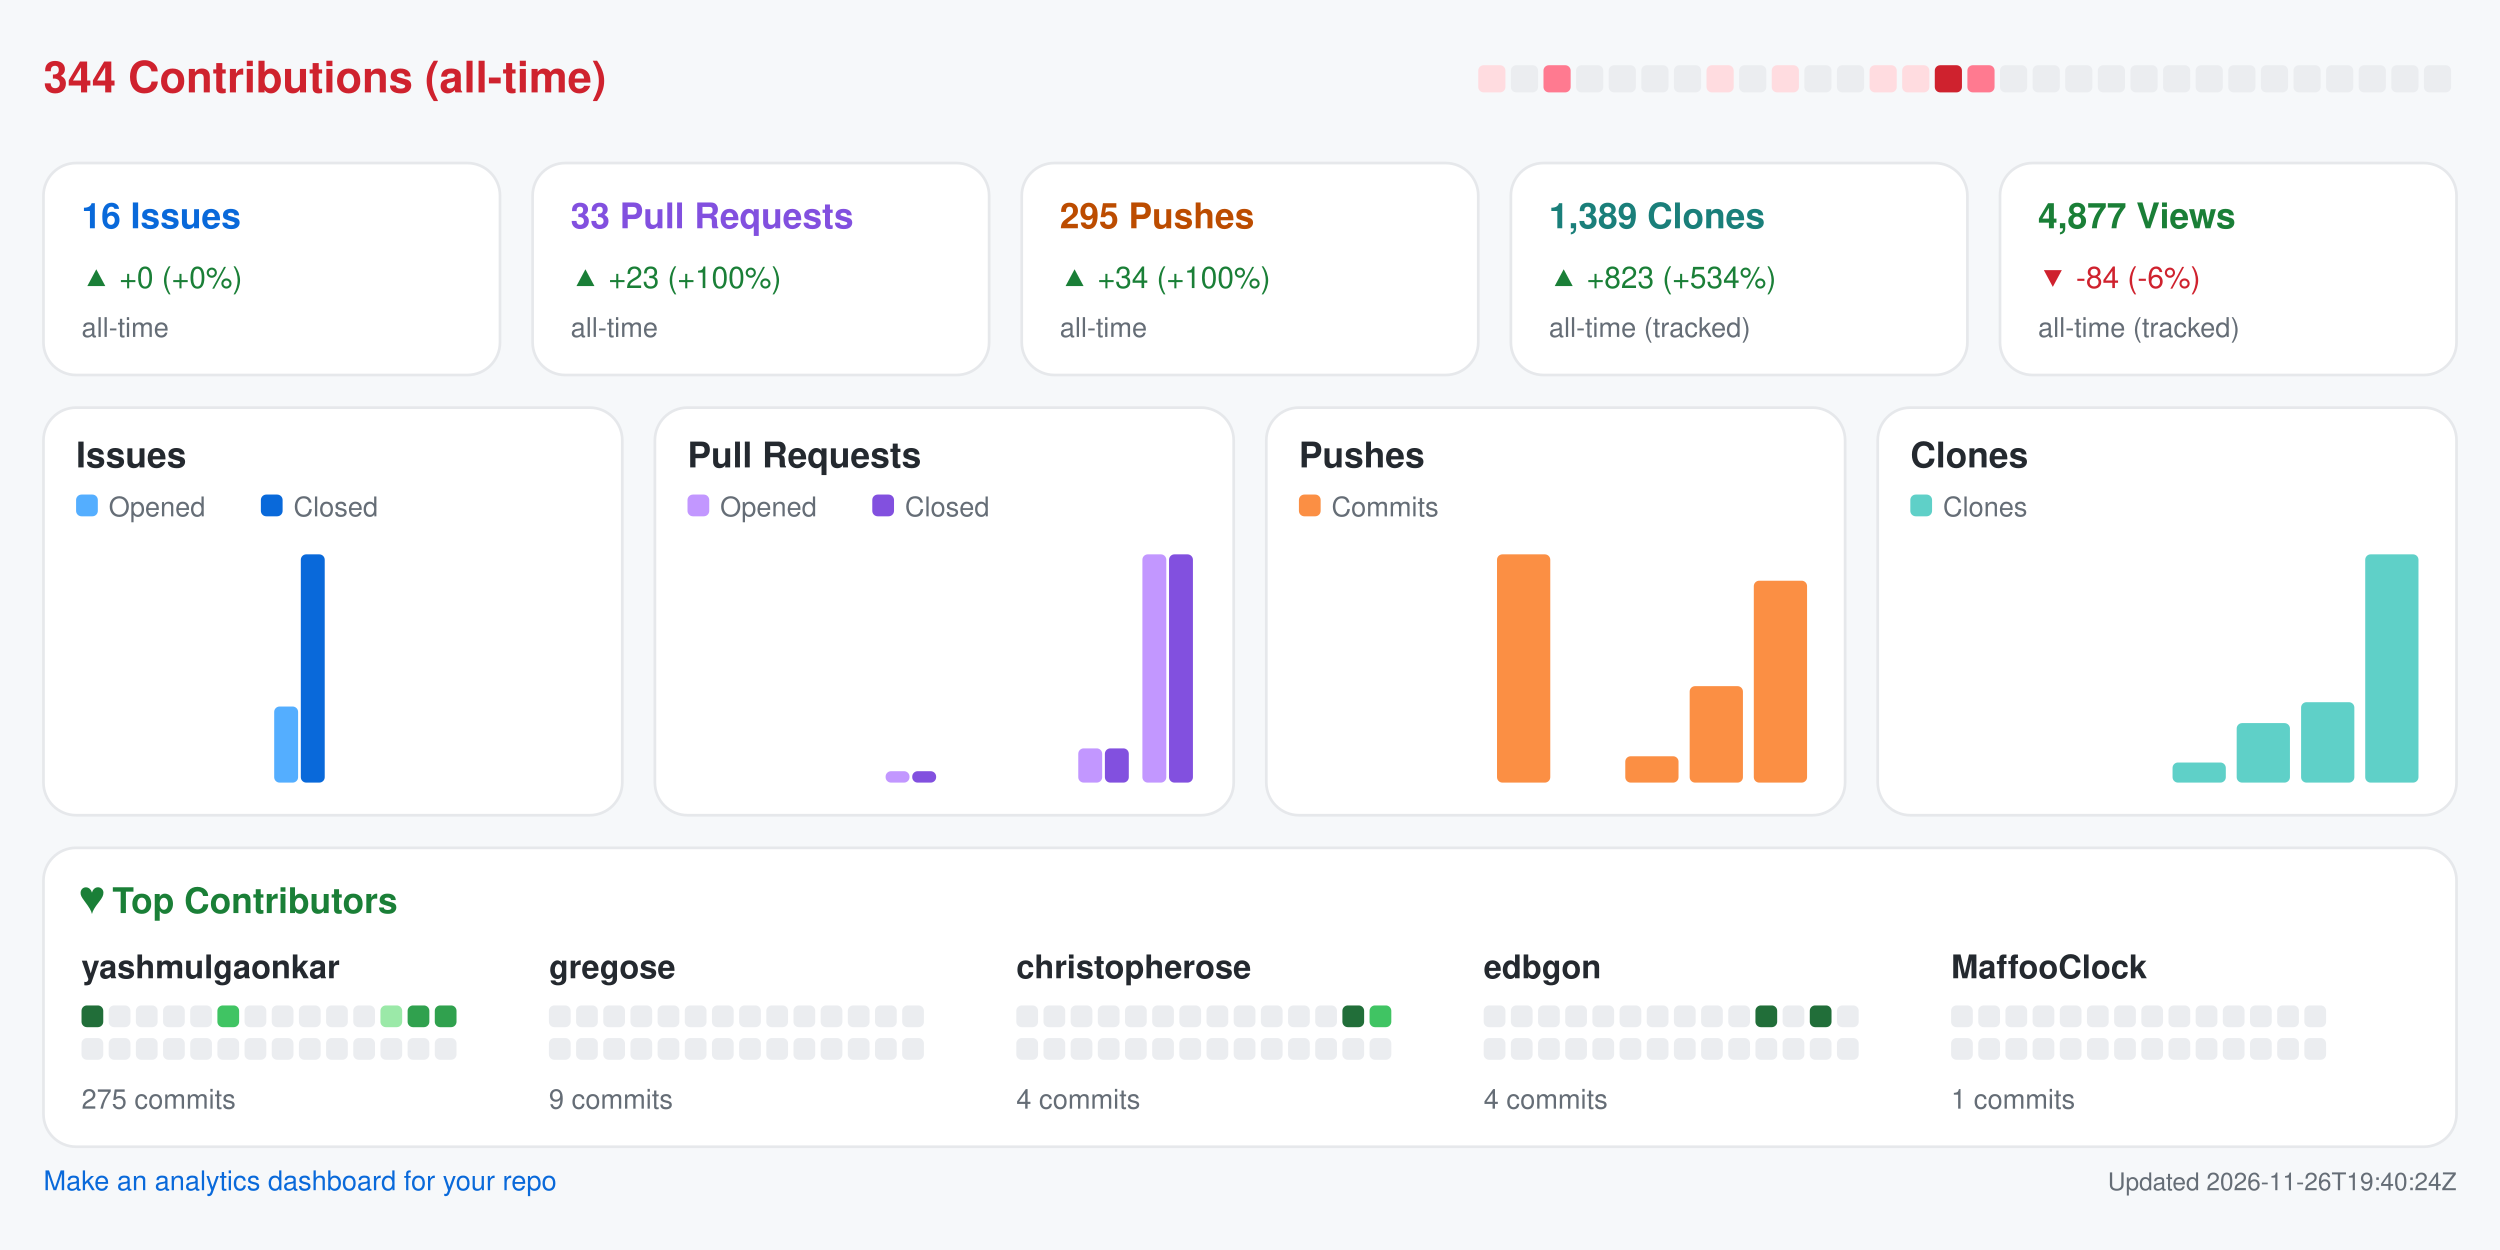
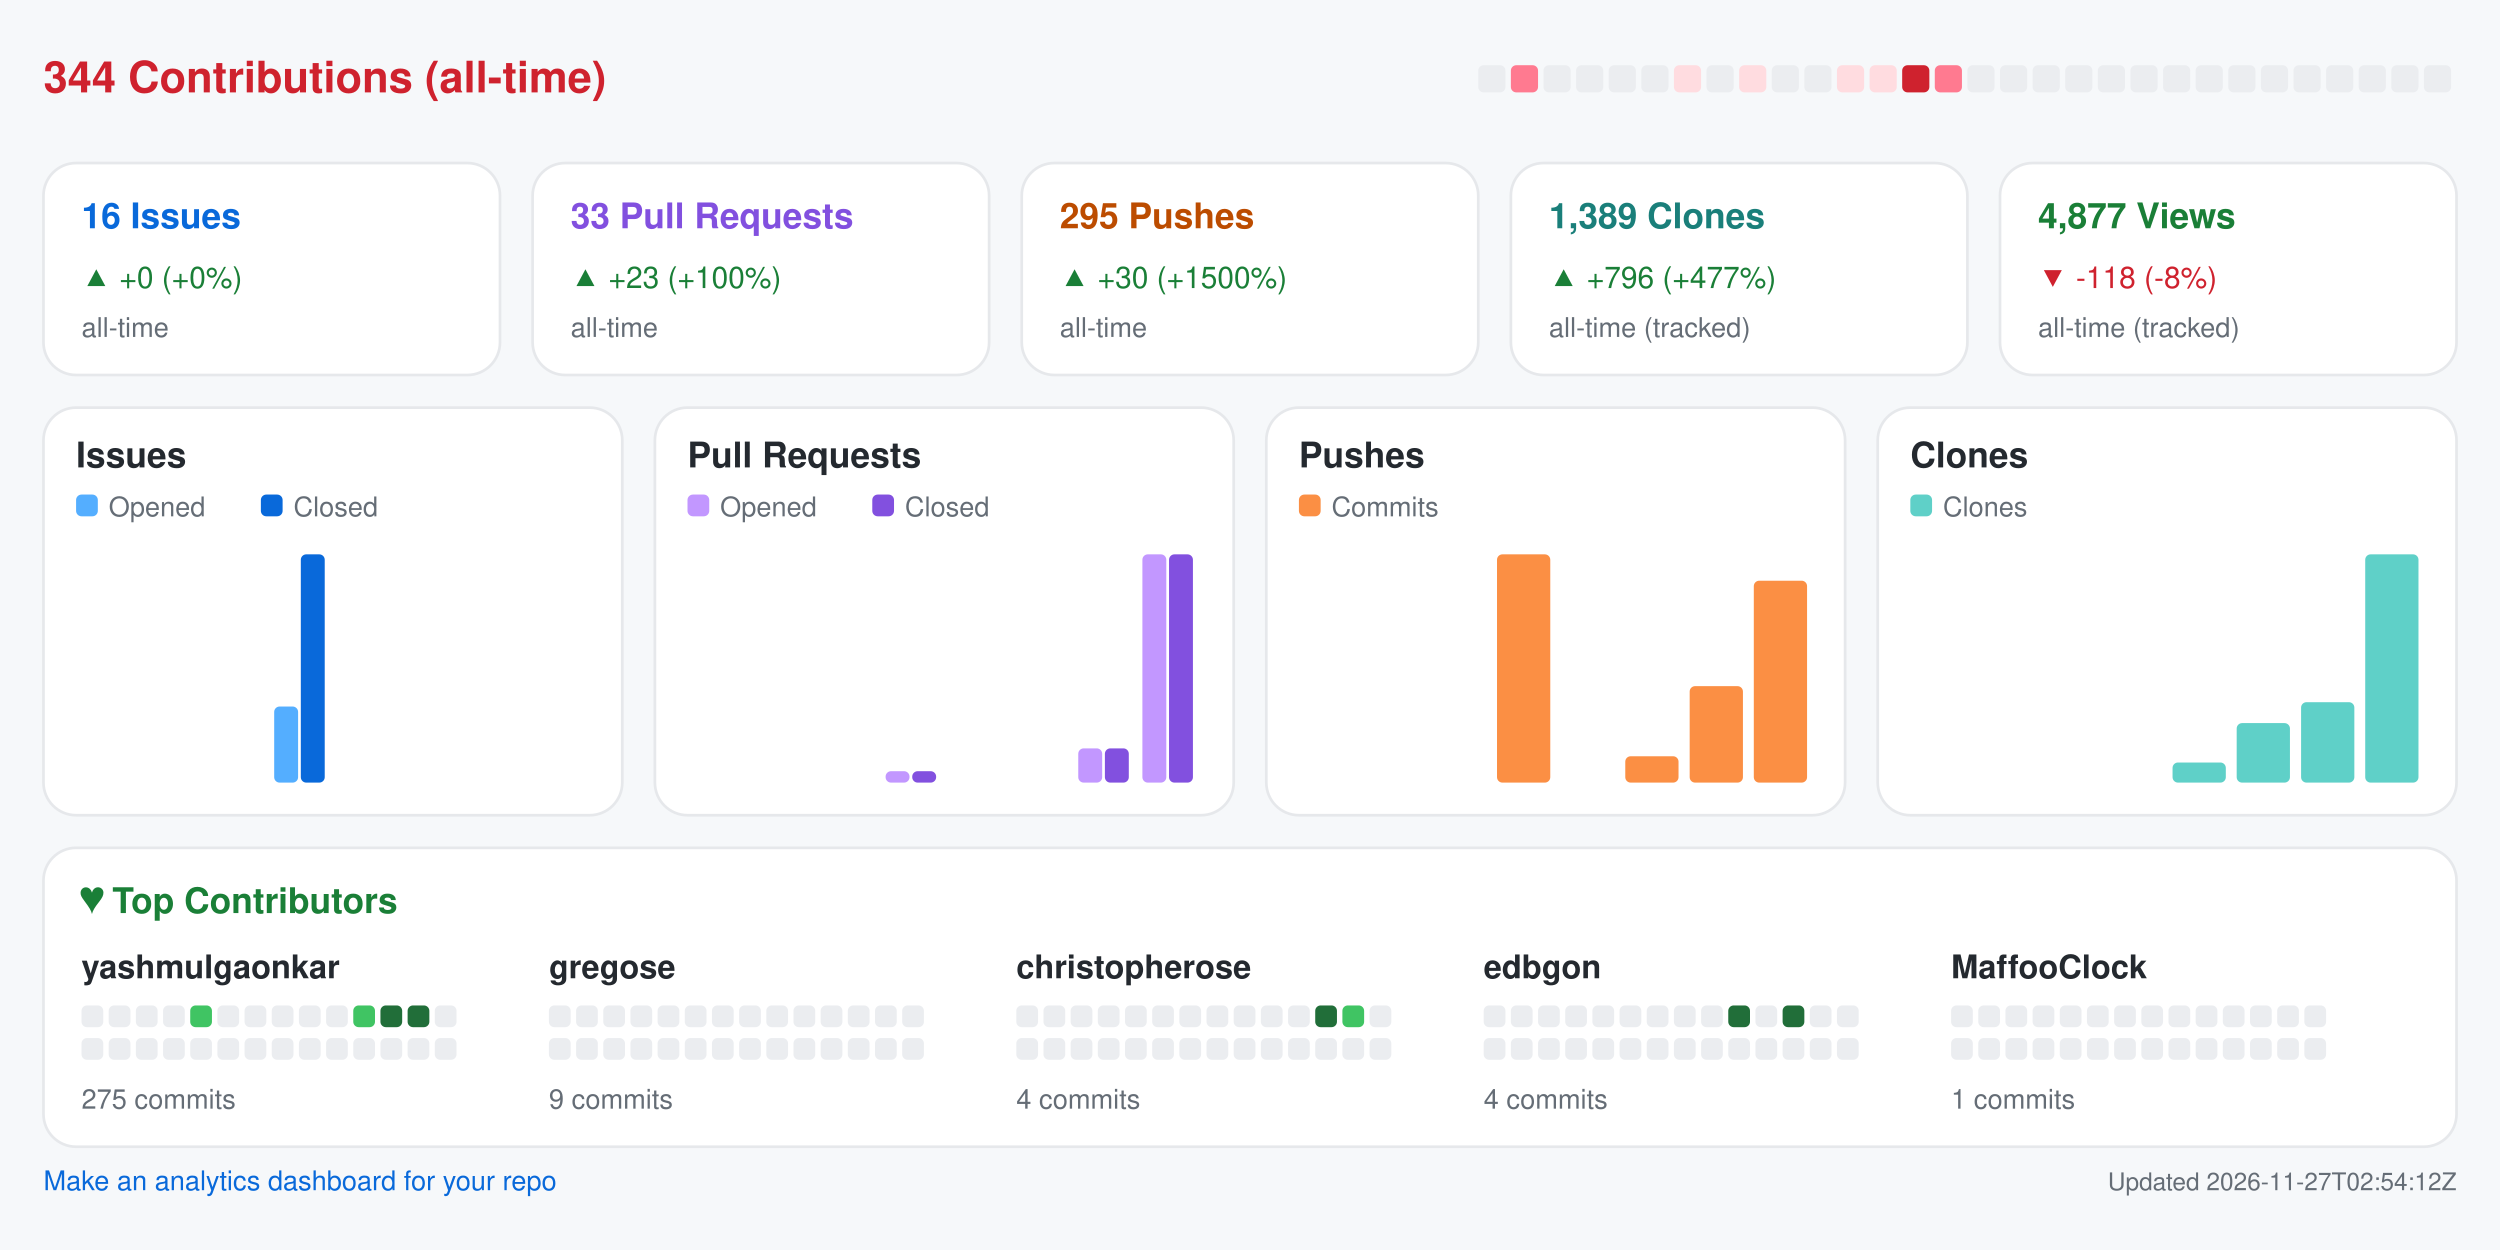
<svg xmlns="http://www.w3.org/2000/svg" width="920" height="460" viewBox="0 0 920 460" role="img" aria-label="Repository analytics for yashmulgaonkar/halo">
  <rect x="0.0" y="0.0" width="920.0" height="460.0" rx="0" fill="#f6f8fa" />
  <text x="16.0" y="34.0" fill="#cf222e" font-size="16" font-family="-apple-system,BlinkMacSystemFont,Segoe UI,Helvetica,Arial,sans-serif" font-weight="600" text-anchor="start">344 Contributions (all-time)</text>
-   <rect x="544.0" y="24.0" width="10.0" height="10.0" rx="2" fill="#ffdce0" />
-   <rect x="556.0" y="24.0" width="10.0" height="10.0" rx="2" fill="#ebedf0" />
-   <rect x="568.0" y="24.0" width="10.0" height="10.0" rx="2" fill="#ff7a90" />
+   <rect x="544.0" y="24.0" width="10.0" height="10.0" rx="2" fill="#ebedf0" />
+   <rect x="556.0" y="24.0" width="10.0" height="10.0" rx="2" fill="#ff7a90" />
+   <rect x="568.0" y="24.0" width="10.0" height="10.0" rx="2" fill="#ebedf0" />
  <rect x="580.0" y="24.0" width="10.0" height="10.0" rx="2" fill="#ebedf0" />
  <rect x="592.0" y="24.0" width="10.0" height="10.0" rx="2" fill="#ebedf0" />
  <rect x="604.0" y="24.0" width="10.0" height="10.0" rx="2" fill="#ebedf0" />
-   <rect x="616.0" y="24.0" width="10.0" height="10.0" rx="2" fill="#ebedf0" />
-   <rect x="628.0" y="24.0" width="10.0" height="10.0" rx="2" fill="#ffdce0" />
-   <rect x="640.0" y="24.0" width="10.0" height="10.0" rx="2" fill="#ebedf0" />
-   <rect x="652.0" y="24.0" width="10.0" height="10.0" rx="2" fill="#ffdce0" />
+   <rect x="616.0" y="24.0" width="10.0" height="10.0" rx="2" fill="#ffdce0" />
+   <rect x="628.0" y="24.0" width="10.0" height="10.0" rx="2" fill="#ebedf0" />
+   <rect x="640.0" y="24.0" width="10.0" height="10.0" rx="2" fill="#ffdce0" />
+   <rect x="652.0" y="24.0" width="10.0" height="10.0" rx="2" fill="#ebedf0" />
  <rect x="664.0" y="24.0" width="10.0" height="10.0" rx="2" fill="#ebedf0" />
-   <rect x="676.0" y="24.0" width="10.0" height="10.0" rx="2" fill="#ebedf0" />
+   <rect x="676.0" y="24.0" width="10.0" height="10.0" rx="2" fill="#ffdce0" />
  <rect x="688.0" y="24.0" width="10.0" height="10.0" rx="2" fill="#ffdce0" />
-   <rect x="700.0" y="24.0" width="10.0" height="10.0" rx="2" fill="#ffdce0" />
-   <rect x="712.0" y="24.0" width="10.0" height="10.0" rx="2" fill="#cf222e" />
-   <rect x="724.0" y="24.0" width="10.0" height="10.0" rx="2" fill="#ff7a90" />
+   <rect x="700.0" y="24.0" width="10.0" height="10.0" rx="2" fill="#cf222e" />
+   <rect x="712.0" y="24.0" width="10.0" height="10.0" rx="2" fill="#ff7a90" />
+   <rect x="724.0" y="24.0" width="10.0" height="10.0" rx="2" fill="#ebedf0" />
  <rect x="736.0" y="24.0" width="10.0" height="10.0" rx="2" fill="#ebedf0" />
  <rect x="748.0" y="24.0" width="10.0" height="10.0" rx="2" fill="#ebedf0" />
  <rect x="760.0" y="24.0" width="10.0" height="10.0" rx="2" fill="#ebedf0" />
  <rect x="772.0" y="24.0" width="10.0" height="10.0" rx="2" fill="#ebedf0" />
  <rect x="784.0" y="24.0" width="10.0" height="10.0" rx="2" fill="#ebedf0" />
  <rect x="796.0" y="24.0" width="10.0" height="10.0" rx="2" fill="#ebedf0" />
  <rect x="808.0" y="24.0" width="10.0" height="10.0" rx="2" fill="#ebedf0" />
  <rect x="820.0" y="24.0" width="10.0" height="10.0" rx="2" fill="#ebedf0" />
  <rect x="832.0" y="24.0" width="10.0" height="10.0" rx="2" fill="#ebedf0" />
  <rect x="844.0" y="24.0" width="10.0" height="10.0" rx="2" fill="#ebedf0" />
  <rect x="856.0" y="24.0" width="10.0" height="10.0" rx="2" fill="#ebedf0" />
  <rect x="868.0" y="24.0" width="10.0" height="10.0" rx="2" fill="#ebedf0" />
  <rect x="880.0" y="24.0" width="10.0" height="10.0" rx="2" fill="#ebedf0" />
  <rect x="892.0" y="24.0" width="10.0" height="10.0" rx="2" fill="#ebedf0" />
  <rect x="16.0" y="60.0" width="168.0" height="78.0" rx="12" fill="#ffffff" stroke="#e6e8eb" />
  <text x="30.0" y="84.0" fill="#0969da" font-size="13" font-family="-apple-system,BlinkMacSystemFont,Segoe UI,Helvetica,Arial,sans-serif" font-weight="600" text-anchor="start">16 Issues</text>
  <text x="30.0" y="106.0" fill="#1a7f37" font-size="11" font-family="-apple-system,BlinkMacSystemFont,Segoe UI,Helvetica,Arial,sans-serif" font-weight="400" text-anchor="start">▲ +0 (+0%)</text>
  <text x="30.0" y="124.0" fill="#656d76" font-size="10" font-family="-apple-system,BlinkMacSystemFont,Segoe UI,Helvetica,Arial,sans-serif" font-weight="400" text-anchor="start">all-time</text>
  <rect x="196.0" y="60.0" width="168.0" height="78.0" rx="12" fill="#ffffff" stroke="#e6e8eb" />
  <text x="210.0" y="84.0" fill="#8250df" font-size="13" font-family="-apple-system,BlinkMacSystemFont,Segoe UI,Helvetica,Arial,sans-serif" font-weight="600" text-anchor="start">33 Pull Requests</text>
  <text x="210.0" y="106.0" fill="#1a7f37" font-size="11" font-family="-apple-system,BlinkMacSystemFont,Segoe UI,Helvetica,Arial,sans-serif" font-weight="400" text-anchor="start">▲ +23 (+100%)</text>
  <text x="210.0" y="124.0" fill="#656d76" font-size="10" font-family="-apple-system,BlinkMacSystemFont,Segoe UI,Helvetica,Arial,sans-serif" font-weight="400" text-anchor="start">all-time</text>
  <rect x="376.0" y="60.0" width="168.0" height="78.0" rx="12" fill="#ffffff" stroke="#e6e8eb" />
  <text x="390.0" y="84.0" fill="#bc4c00" font-size="13" font-family="-apple-system,BlinkMacSystemFont,Segoe UI,Helvetica,Arial,sans-serif" font-weight="600" text-anchor="start">295 Pushes</text>
-   <text x="390.0" y="106.0" fill="#1a7f37" font-size="11" font-family="-apple-system,BlinkMacSystemFont,Segoe UI,Helvetica,Arial,sans-serif" font-weight="400" text-anchor="start">▲ +34 (+100%)</text>
+   <text x="390.0" y="106.0" fill="#1a7f37" font-size="11" font-family="-apple-system,BlinkMacSystemFont,Segoe UI,Helvetica,Arial,sans-serif" font-weight="400" text-anchor="start">▲ +30 (+1500%)</text>
  <text x="390.0" y="124.0" fill="#656d76" font-size="10" font-family="-apple-system,BlinkMacSystemFont,Segoe UI,Helvetica,Arial,sans-serif" font-weight="400" text-anchor="start">all-time</text>
  <rect x="556.0" y="60.0" width="168.0" height="78.0" rx="12" fill="#ffffff" stroke="#e6e8eb" />
  <text x="570.0" y="84.0" fill="#1a7f7a" font-size="13" font-family="-apple-system,BlinkMacSystemFont,Segoe UI,Helvetica,Arial,sans-serif" font-weight="600" text-anchor="start">1,389 Clones</text>
-   <text x="570.0" y="106.0" fill="#1a7f37" font-size="11" font-family="-apple-system,BlinkMacSystemFont,Segoe UI,Helvetica,Arial,sans-serif" font-weight="400" text-anchor="start">▲ +823 (+534%)</text>
+   <text x="570.0" y="106.0" fill="#1a7f37" font-size="11" font-family="-apple-system,BlinkMacSystemFont,Segoe UI,Helvetica,Arial,sans-serif" font-weight="400" text-anchor="start">▲ +796 (+477%)</text>
  <text x="570.0" y="124.0" fill="#656d76" font-size="10" font-family="-apple-system,BlinkMacSystemFont,Segoe UI,Helvetica,Arial,sans-serif" font-weight="400" text-anchor="start">all-time (tracked)</text>
  <rect x="736.0" y="60.0" width="168.0" height="78.0" rx="12" fill="#ffffff" stroke="#e6e8eb" />
  <text x="750.0" y="84.0" fill="#1a7f37" font-size="13" font-family="-apple-system,BlinkMacSystemFont,Segoe UI,Helvetica,Arial,sans-serif" font-weight="600" text-anchor="start">4,877 Views</text>
-   <text x="750.0" y="106.0" fill="#cf222e" font-size="11" font-family="-apple-system,BlinkMacSystemFont,Segoe UI,Helvetica,Arial,sans-serif" font-weight="400" text-anchor="start">▼ -84 (-6%)</text>
+   <text x="750.0" y="106.0" fill="#cf222e" font-size="11" font-family="-apple-system,BlinkMacSystemFont,Segoe UI,Helvetica,Arial,sans-serif" font-weight="400" text-anchor="start">▼ -118 (-8%)</text>
  <text x="750.0" y="124.0" fill="#656d76" font-size="10" font-family="-apple-system,BlinkMacSystemFont,Segoe UI,Helvetica,Arial,sans-serif" font-weight="400" text-anchor="start">all-time (tracked)</text>
  <rect x="16.0" y="150.0" width="213.0" height="150.0" rx="12" fill="#ffffff" stroke="#e6e8eb" />
  <text x="28.0" y="172.0" fill="#24292f" font-size="13" font-family="-apple-system,BlinkMacSystemFont,Segoe UI,Helvetica,Arial,sans-serif" font-weight="600" text-anchor="start">Issues</text>
  <rect x="28.0" y="182.0" width="8.0" height="8.0" rx="2" fill="#54aeff" />
  <text x="40.0" y="190.0" fill="#656d76" font-size="10" font-family="-apple-system,BlinkMacSystemFont,Segoe UI,Helvetica,Arial,sans-serif" font-weight="400" text-anchor="start">Opened</text>
  <rect x="96.0" y="182.0" width="8.0" height="8.0" rx="2" fill="#0969da" />
  <text x="108.0" y="190.0" fill="#656d76" font-size="10" font-family="-apple-system,BlinkMacSystemFont,Segoe UI,Helvetica,Arial,sans-serif" font-weight="400" text-anchor="start">Closed</text>
  <rect x="30.0" y="288.0" width="8.8" height="0.0" rx="2" fill="#54aeff" />
  <rect x="39.8" y="288.0" width="8.8" height="0.0" rx="2" fill="#0969da" />
  <rect x="53.6" y="288.0" width="8.8" height="0.0" rx="2" fill="#54aeff" />
  <rect x="63.4" y="288.0" width="8.8" height="0.0" rx="2" fill="#0969da" />
  <rect x="77.2" y="288.0" width="8.8" height="0.0" rx="2" fill="#54aeff" />
  <rect x="87.1" y="288.0" width="8.8" height="0.0" rx="2" fill="#0969da" />
  <rect x="100.9" y="260.0" width="8.8" height="28.0" rx="2" fill="#54aeff" />
  <rect x="110.7" y="204.0" width="8.8" height="84.0" rx="2" fill="#0969da" />
  <rect x="124.5" y="288.0" width="8.8" height="0.0" rx="2" fill="#54aeff" />
  <rect x="134.3" y="288.0" width="8.8" height="0.0" rx="2" fill="#0969da" />
  <rect x="148.1" y="288.0" width="8.8" height="0.0" rx="2" fill="#54aeff" />
  <rect x="157.9" y="288.0" width="8.8" height="0.0" rx="2" fill="#0969da" />
  <rect x="171.8" y="288.0" width="8.8" height="0.0" rx="2" fill="#54aeff" />
  <rect x="181.6" y="288.0" width="8.8" height="0.0" rx="2" fill="#0969da" />
  <rect x="195.4" y="288.0" width="8.8" height="0.0" rx="2" fill="#54aeff" />
  <rect x="205.2" y="288.0" width="8.8" height="0.0" rx="2" fill="#0969da" />
  <rect x="241.0" y="150.0" width="213.0" height="150.0" rx="12" fill="#ffffff" stroke="#e6e8eb" />
  <text x="253.0" y="172.0" fill="#24292f" font-size="13" font-family="-apple-system,BlinkMacSystemFont,Segoe UI,Helvetica,Arial,sans-serif" font-weight="600" text-anchor="start">Pull Requests</text>
  <rect x="253.0" y="182.0" width="8.0" height="8.0" rx="2" fill="#c297ff" />
  <text x="265.0" y="190.0" fill="#656d76" font-size="10" font-family="-apple-system,BlinkMacSystemFont,Segoe UI,Helvetica,Arial,sans-serif" font-weight="400" text-anchor="start">Opened</text>
  <rect x="321.0" y="182.0" width="8.0" height="8.0" rx="2" fill="#8250df" />
  <text x="333.0" y="190.0" fill="#656d76" font-size="10" font-family="-apple-system,BlinkMacSystemFont,Segoe UI,Helvetica,Arial,sans-serif" font-weight="400" text-anchor="start">Closed</text>
  <rect x="255.0" y="288.0" width="8.8" height="0.0" rx="2" fill="#c297ff" />
  <rect x="264.8" y="288.0" width="8.8" height="0.0" rx="2" fill="#8250df" />
  <rect x="278.6" y="288.0" width="8.8" height="0.0" rx="2" fill="#c297ff" />
  <rect x="288.4" y="288.0" width="8.8" height="0.0" rx="2" fill="#8250df" />
  <rect x="302.2" y="288.0" width="8.8" height="0.0" rx="2" fill="#c297ff" />
  <rect x="312.1" y="288.0" width="8.8" height="0.0" rx="2" fill="#8250df" />
  <rect x="325.9" y="283.8" width="8.8" height="4.2" rx="2" fill="#c297ff" />
  <rect x="335.7" y="283.8" width="8.8" height="4.2" rx="2" fill="#8250df" />
  <rect x="349.5" y="288.0" width="8.8" height="0.0" rx="2" fill="#c297ff" />
  <rect x="359.3" y="288.0" width="8.8" height="0.0" rx="2" fill="#8250df" />
  <rect x="373.1" y="288.0" width="8.8" height="0.0" rx="2" fill="#c297ff" />
  <rect x="382.9" y="288.0" width="8.8" height="0.0" rx="2" fill="#8250df" />
  <rect x="396.8" y="275.4" width="8.8" height="12.6" rx="2" fill="#c297ff" />
  <rect x="406.6" y="275.4" width="8.8" height="12.6" rx="2" fill="#8250df" />
  <rect x="420.4" y="204.0" width="8.8" height="84.0" rx="2" fill="#c297ff" />
  <rect x="430.2" y="204.0" width="8.8" height="84.0" rx="2" fill="#8250df" />
  <rect x="466.0" y="150.0" width="213.0" height="150.0" rx="12" fill="#ffffff" stroke="#e6e8eb" />
  <text x="478.0" y="172.0" fill="#24292f" font-size="13" font-family="-apple-system,BlinkMacSystemFont,Segoe UI,Helvetica,Arial,sans-serif" font-weight="600" text-anchor="start">Pushes</text>
  <rect x="478.0" y="182.0" width="8.0" height="8.0" rx="2" fill="#fb8f44" />
  <text x="490.0" y="190.0" fill="#656d76" font-size="10" font-family="-apple-system,BlinkMacSystemFont,Segoe UI,Helvetica,Arial,sans-serif" font-weight="400" text-anchor="start">Commits</text>
  <rect x="480.0" y="288.0" width="19.6" height="0.0" rx="2" fill="#fb8f44" />
  <rect x="503.6" y="288.0" width="19.6" height="0.0" rx="2" fill="#fb8f44" />
  <rect x="527.2" y="288.0" width="19.6" height="0.0" rx="2" fill="#fb8f44" />
  <rect x="550.9" y="204.0" width="19.6" height="84.0" rx="2" fill="#fb8f44" />
  <rect x="574.5" y="288.0" width="19.6" height="0.0" rx="2" fill="#fb8f44" />
  <rect x="598.1" y="278.3" width="19.6" height="9.7" rx="2" fill="#fb8f44" />
  <rect x="621.8" y="252.5" width="19.6" height="35.5" rx="2" fill="#fb8f44" />
  <rect x="645.4" y="213.7" width="19.6" height="74.3" rx="2" fill="#fb8f44" />
  <rect x="691.0" y="150.0" width="213.0" height="150.0" rx="12" fill="#ffffff" stroke="#e6e8eb" />
  <text x="703.0" y="172.0" fill="#24292f" font-size="13" font-family="-apple-system,BlinkMacSystemFont,Segoe UI,Helvetica,Arial,sans-serif" font-weight="600" text-anchor="start">Clones</text>
  <rect x="703.0" y="182.0" width="8.0" height="8.0" rx="2" fill="#5fd0c8" />
  <text x="715.0" y="190.0" fill="#656d76" font-size="10" font-family="-apple-system,BlinkMacSystemFont,Segoe UI,Helvetica,Arial,sans-serif" font-weight="400" text-anchor="start">Clones</text>
  <rect x="705.0" y="288.0" width="19.6" height="0.0" rx="2" fill="#5fd0c8" />
  <rect x="728.6" y="288.0" width="19.6" height="0.0" rx="2" fill="#5fd0c8" />
  <rect x="752.2" y="288.0" width="19.6" height="0.0" rx="2" fill="#5fd0c8" />
  <rect x="775.9" y="288.0" width="19.6" height="0.0" rx="2" fill="#5fd0c8" />
  <rect x="799.5" y="280.6" width="19.6" height="7.4" rx="2" fill="#5fd0c8" />
  <rect x="823.1" y="266.1" width="19.6" height="21.9" rx="2" fill="#5fd0c8" />
  <rect x="846.8" y="258.4" width="19.6" height="29.6" rx="2" fill="#5fd0c8" />
  <rect x="870.4" y="204.0" width="19.6" height="84.0" rx="2" fill="#5fd0c8" />
  <rect x="16.0" y="312.0" width="888.0" height="110.0" rx="12" fill="#ffffff" stroke="#e6e8eb" />
  <text x="30.0" y="336.0" fill="#1a7f37" font-size="13" font-family="-apple-system,BlinkMacSystemFont,Segoe UI,Helvetica,Arial,sans-serif" font-weight="600" text-anchor="start">♥  Top Contributors</text>
  <text x="30.0" y="360.0" fill="#24292f" font-size="12" font-family="-apple-system,BlinkMacSystemFont,Segoe UI,Helvetica,Arial,sans-serif" font-weight="600" text-anchor="start">yashmulgaonkar</text>
-   <rect x="30.0" y="370.0" width="8.0" height="8.0" rx="2" fill="#216e39" />
+   <rect x="30.0" y="370.0" width="8.0" height="8.0" rx="2" fill="#ebedf0" />
  <rect x="40.0" y="370.0" width="8.0" height="8.0" rx="2" fill="#ebedf0" />
  <rect x="50.0" y="370.0" width="8.0" height="8.0" rx="2" fill="#ebedf0" />
  <rect x="60.0" y="370.0" width="8.0" height="8.0" rx="2" fill="#ebedf0" />
-   <rect x="70.0" y="370.0" width="8.0" height="8.0" rx="2" fill="#ebedf0" />
-   <rect x="80.0" y="370.0" width="8.0" height="8.0" rx="2" fill="#40c463" />
+   <rect x="70.0" y="370.0" width="8.0" height="8.0" rx="2" fill="#40c463" />
+   <rect x="80.0" y="370.0" width="8.0" height="8.0" rx="2" fill="#ebedf0" />
  <rect x="90.0" y="370.0" width="8.0" height="8.0" rx="2" fill="#ebedf0" />
  <rect x="100.0" y="370.0" width="8.0" height="8.0" rx="2" fill="#ebedf0" />
  <rect x="110.0" y="370.0" width="8.0" height="8.0" rx="2" fill="#ebedf0" />
  <rect x="120.0" y="370.0" width="8.0" height="8.0" rx="2" fill="#ebedf0" />
-   <rect x="130.0" y="370.0" width="8.0" height="8.0" rx="2" fill="#ebedf0" />
-   <rect x="140.0" y="370.0" width="8.0" height="8.0" rx="2" fill="#9be9a8" />
-   <rect x="150.0" y="370.0" width="8.0" height="8.0" rx="2" fill="#30a14e" />
-   <rect x="160.0" y="370.0" width="8.0" height="8.0" rx="2" fill="#30a14e" />
+   <rect x="130.0" y="370.0" width="8.0" height="8.0" rx="2" fill="#40c463" />
+   <rect x="140.0" y="370.0" width="8.0" height="8.0" rx="2" fill="#216e39" />
+   <rect x="150.0" y="370.0" width="8.0" height="8.0" rx="2" fill="#216e39" />
+   <rect x="160.0" y="370.0" width="8.0" height="8.0" rx="2" fill="#ebedf0" />
  <rect x="30.0" y="382.0" width="8.0" height="8.0" rx="2" fill="#ebedf0" />
  <rect x="40.0" y="382.0" width="8.0" height="8.0" rx="2" fill="#ebedf0" />
  <rect x="50.0" y="382.0" width="8.0" height="8.0" rx="2" fill="#ebedf0" />
  <rect x="60.0" y="382.0" width="8.0" height="8.0" rx="2" fill="#ebedf0" />
  <rect x="70.0" y="382.0" width="8.0" height="8.0" rx="2" fill="#ebedf0" />
  <rect x="80.0" y="382.0" width="8.0" height="8.0" rx="2" fill="#ebedf0" />
  <rect x="90.0" y="382.0" width="8.0" height="8.0" rx="2" fill="#ebedf0" />
  <rect x="100.0" y="382.0" width="8.0" height="8.0" rx="2" fill="#ebedf0" />
  <rect x="110.0" y="382.0" width="8.0" height="8.0" rx="2" fill="#ebedf0" />
  <rect x="120.0" y="382.0" width="8.0" height="8.0" rx="2" fill="#ebedf0" />
  <rect x="130.0" y="382.0" width="8.0" height="8.0" rx="2" fill="#ebedf0" />
  <rect x="140.0" y="382.0" width="8.0" height="8.0" rx="2" fill="#ebedf0" />
  <rect x="150.0" y="382.0" width="8.0" height="8.0" rx="2" fill="#ebedf0" />
  <rect x="160.0" y="382.0" width="8.0" height="8.0" rx="2" fill="#ebedf0" />
  <text x="30.0" y="408.0" fill="#656d76" font-size="10" font-family="-apple-system,BlinkMacSystemFont,Segoe UI,Helvetica,Arial,sans-serif" font-weight="400" text-anchor="start">275 commits</text>
  <text x="202.0" y="360.0" fill="#24292f" font-size="12" font-family="-apple-system,BlinkMacSystemFont,Segoe UI,Helvetica,Arial,sans-serif" font-weight="600" text-anchor="start">gregose</text>
  <rect x="202.0" y="370.0" width="8.0" height="8.0" rx="2" fill="#ebedf0" />
  <rect x="212.0" y="370.0" width="8.0" height="8.0" rx="2" fill="#ebedf0" />
  <rect x="222.0" y="370.0" width="8.0" height="8.0" rx="2" fill="#ebedf0" />
  <rect x="232.0" y="370.0" width="8.0" height="8.0" rx="2" fill="#ebedf0" />
  <rect x="242.0" y="370.0" width="8.0" height="8.0" rx="2" fill="#ebedf0" />
  <rect x="252.0" y="370.0" width="8.0" height="8.0" rx="2" fill="#ebedf0" />
  <rect x="262.0" y="370.0" width="8.0" height="8.0" rx="2" fill="#ebedf0" />
  <rect x="272.0" y="370.0" width="8.0" height="8.0" rx="2" fill="#ebedf0" />
  <rect x="282.0" y="370.0" width="8.0" height="8.0" rx="2" fill="#ebedf0" />
  <rect x="292.0" y="370.0" width="8.0" height="8.0" rx="2" fill="#ebedf0" />
  <rect x="302.0" y="370.0" width="8.0" height="8.0" rx="2" fill="#ebedf0" />
  <rect x="312.0" y="370.0" width="8.0" height="8.0" rx="2" fill="#ebedf0" />
  <rect x="322.0" y="370.0" width="8.0" height="8.0" rx="2" fill="#ebedf0" />
  <rect x="332.0" y="370.0" width="8.0" height="8.0" rx="2" fill="#ebedf0" />
  <rect x="202.0" y="382.0" width="8.0" height="8.0" rx="2" fill="#ebedf0" />
  <rect x="212.0" y="382.0" width="8.0" height="8.0" rx="2" fill="#ebedf0" />
  <rect x="222.0" y="382.0" width="8.0" height="8.0" rx="2" fill="#ebedf0" />
  <rect x="232.0" y="382.0" width="8.0" height="8.0" rx="2" fill="#ebedf0" />
  <rect x="242.0" y="382.0" width="8.0" height="8.0" rx="2" fill="#ebedf0" />
  <rect x="252.0" y="382.0" width="8.0" height="8.0" rx="2" fill="#ebedf0" />
  <rect x="262.0" y="382.0" width="8.0" height="8.0" rx="2" fill="#ebedf0" />
  <rect x="272.0" y="382.0" width="8.0" height="8.0" rx="2" fill="#ebedf0" />
  <rect x="282.0" y="382.0" width="8.0" height="8.0" rx="2" fill="#ebedf0" />
  <rect x="292.0" y="382.0" width="8.0" height="8.0" rx="2" fill="#ebedf0" />
  <rect x="302.0" y="382.0" width="8.0" height="8.0" rx="2" fill="#ebedf0" />
  <rect x="312.0" y="382.0" width="8.0" height="8.0" rx="2" fill="#ebedf0" />
  <rect x="322.0" y="382.0" width="8.0" height="8.0" rx="2" fill="#ebedf0" />
  <rect x="332.0" y="382.0" width="8.0" height="8.0" rx="2" fill="#ebedf0" />
  <text x="202.0" y="408.0" fill="#656d76" font-size="10" font-family="-apple-system,BlinkMacSystemFont,Segoe UI,Helvetica,Arial,sans-serif" font-weight="400" text-anchor="start">9 commits</text>
  <text x="374.0" y="360.0" fill="#24292f" font-size="12" font-family="-apple-system,BlinkMacSystemFont,Segoe UI,Helvetica,Arial,sans-serif" font-weight="600" text-anchor="start">christopherose</text>
  <rect x="374.0" y="370.0" width="8.0" height="8.0" rx="2" fill="#ebedf0" />
  <rect x="384.0" y="370.0" width="8.0" height="8.0" rx="2" fill="#ebedf0" />
  <rect x="394.0" y="370.0" width="8.0" height="8.0" rx="2" fill="#ebedf0" />
  <rect x="404.0" y="370.0" width="8.0" height="8.0" rx="2" fill="#ebedf0" />
  <rect x="414.0" y="370.0" width="8.0" height="8.0" rx="2" fill="#ebedf0" />
  <rect x="424.0" y="370.0" width="8.0" height="8.0" rx="2" fill="#ebedf0" />
  <rect x="434.0" y="370.0" width="8.0" height="8.0" rx="2" fill="#ebedf0" />
  <rect x="444.0" y="370.0" width="8.0" height="8.0" rx="2" fill="#ebedf0" />
  <rect x="454.0" y="370.0" width="8.0" height="8.0" rx="2" fill="#ebedf0" />
  <rect x="464.0" y="370.0" width="8.0" height="8.0" rx="2" fill="#ebedf0" />
  <rect x="474.0" y="370.0" width="8.0" height="8.0" rx="2" fill="#ebedf0" />
-   <rect x="484.0" y="370.0" width="8.0" height="8.0" rx="2" fill="#ebedf0" />
-   <rect x="494.0" y="370.0" width="8.0" height="8.0" rx="2" fill="#216e39" />
-   <rect x="504.0" y="370.0" width="8.0" height="8.0" rx="2" fill="#40c463" />
+   <rect x="484.0" y="370.0" width="8.0" height="8.0" rx="2" fill="#216e39" />
+   <rect x="494.0" y="370.0" width="8.0" height="8.0" rx="2" fill="#40c463" />
+   <rect x="504.0" y="370.0" width="8.0" height="8.0" rx="2" fill="#ebedf0" />
  <rect x="374.0" y="382.0" width="8.0" height="8.0" rx="2" fill="#ebedf0" />
  <rect x="384.0" y="382.0" width="8.0" height="8.0" rx="2" fill="#ebedf0" />
  <rect x="394.0" y="382.0" width="8.0" height="8.0" rx="2" fill="#ebedf0" />
  <rect x="404.0" y="382.0" width="8.0" height="8.0" rx="2" fill="#ebedf0" />
  <rect x="414.0" y="382.0" width="8.0" height="8.0" rx="2" fill="#ebedf0" />
  <rect x="424.0" y="382.0" width="8.0" height="8.0" rx="2" fill="#ebedf0" />
  <rect x="434.0" y="382.0" width="8.0" height="8.0" rx="2" fill="#ebedf0" />
  <rect x="444.0" y="382.0" width="8.0" height="8.0" rx="2" fill="#ebedf0" />
  <rect x="454.0" y="382.0" width="8.0" height="8.0" rx="2" fill="#ebedf0" />
  <rect x="464.0" y="382.0" width="8.0" height="8.0" rx="2" fill="#ebedf0" />
  <rect x="474.0" y="382.0" width="8.0" height="8.0" rx="2" fill="#ebedf0" />
  <rect x="484.0" y="382.0" width="8.0" height="8.0" rx="2" fill="#ebedf0" />
  <rect x="494.0" y="382.0" width="8.0" height="8.0" rx="2" fill="#ebedf0" />
  <rect x="504.0" y="382.0" width="8.0" height="8.0" rx="2" fill="#ebedf0" />
  <text x="374.0" y="408.0" fill="#656d76" font-size="10" font-family="-apple-system,BlinkMacSystemFont,Segoe UI,Helvetica,Arial,sans-serif" font-weight="400" text-anchor="start">4 commits</text>
  <text x="546.0" y="360.0" fill="#24292f" font-size="12" font-family="-apple-system,BlinkMacSystemFont,Segoe UI,Helvetica,Arial,sans-serif" font-weight="600" text-anchor="start">edbgon</text>
  <rect x="546.0" y="370.0" width="8.0" height="8.0" rx="2" fill="#ebedf0" />
  <rect x="556.0" y="370.0" width="8.0" height="8.0" rx="2" fill="#ebedf0" />
  <rect x="566.0" y="370.0" width="8.0" height="8.0" rx="2" fill="#ebedf0" />
  <rect x="576.0" y="370.0" width="8.0" height="8.0" rx="2" fill="#ebedf0" />
  <rect x="586.0" y="370.0" width="8.0" height="8.0" rx="2" fill="#ebedf0" />
  <rect x="596.0" y="370.0" width="8.0" height="8.0" rx="2" fill="#ebedf0" />
  <rect x="606.0" y="370.0" width="8.0" height="8.0" rx="2" fill="#ebedf0" />
  <rect x="616.0" y="370.0" width="8.0" height="8.0" rx="2" fill="#ebedf0" />
  <rect x="626.0" y="370.0" width="8.0" height="8.0" rx="2" fill="#ebedf0" />
-   <rect x="636.0" y="370.0" width="8.0" height="8.0" rx="2" fill="#ebedf0" />
-   <rect x="646.0" y="370.0" width="8.0" height="8.0" rx="2" fill="#216e39" />
-   <rect x="656.0" y="370.0" width="8.0" height="8.0" rx="2" fill="#ebedf0" />
-   <rect x="666.0" y="370.0" width="8.0" height="8.0" rx="2" fill="#216e39" />
+   <rect x="636.0" y="370.0" width="8.0" height="8.0" rx="2" fill="#216e39" />
+   <rect x="646.0" y="370.0" width="8.0" height="8.0" rx="2" fill="#ebedf0" />
+   <rect x="656.0" y="370.0" width="8.0" height="8.0" rx="2" fill="#216e39" />
+   <rect x="666.0" y="370.0" width="8.0" height="8.0" rx="2" fill="#ebedf0" />
  <rect x="676.0" y="370.0" width="8.0" height="8.0" rx="2" fill="#ebedf0" />
  <rect x="546.0" y="382.0" width="8.0" height="8.0" rx="2" fill="#ebedf0" />
  <rect x="556.0" y="382.0" width="8.0" height="8.0" rx="2" fill="#ebedf0" />
  <rect x="566.0" y="382.0" width="8.0" height="8.0" rx="2" fill="#ebedf0" />
  <rect x="576.0" y="382.0" width="8.0" height="8.0" rx="2" fill="#ebedf0" />
  <rect x="586.0" y="382.0" width="8.0" height="8.0" rx="2" fill="#ebedf0" />
  <rect x="596.0" y="382.0" width="8.0" height="8.0" rx="2" fill="#ebedf0" />
  <rect x="606.0" y="382.0" width="8.0" height="8.0" rx="2" fill="#ebedf0" />
  <rect x="616.0" y="382.0" width="8.0" height="8.0" rx="2" fill="#ebedf0" />
  <rect x="626.0" y="382.0" width="8.0" height="8.0" rx="2" fill="#ebedf0" />
  <rect x="636.0" y="382.0" width="8.0" height="8.0" rx="2" fill="#ebedf0" />
  <rect x="646.0" y="382.0" width="8.0" height="8.0" rx="2" fill="#ebedf0" />
  <rect x="656.0" y="382.0" width="8.0" height="8.0" rx="2" fill="#ebedf0" />
  <rect x="666.0" y="382.0" width="8.0" height="8.0" rx="2" fill="#ebedf0" />
  <rect x="676.0" y="382.0" width="8.0" height="8.0" rx="2" fill="#ebedf0" />
  <text x="546.0" y="408.0" fill="#656d76" font-size="10" font-family="-apple-system,BlinkMacSystemFont,Segoe UI,Helvetica,Arial,sans-serif" font-weight="400" text-anchor="start">4 commits</text>
  <text x="718.0" y="360.0" fill="#24292f" font-size="12" font-family="-apple-system,BlinkMacSystemFont,Segoe UI,Helvetica,Arial,sans-serif" font-weight="600" text-anchor="start">MaffooClock</text>
  <rect x="718.0" y="370.0" width="8.0" height="8.0" rx="2" fill="#ebedf0" />
  <rect x="728.0" y="370.0" width="8.0" height="8.0" rx="2" fill="#ebedf0" />
  <rect x="738.0" y="370.0" width="8.0" height="8.0" rx="2" fill="#ebedf0" />
  <rect x="748.0" y="370.0" width="8.0" height="8.0" rx="2" fill="#ebedf0" />
  <rect x="758.0" y="370.0" width="8.0" height="8.0" rx="2" fill="#ebedf0" />
  <rect x="768.0" y="370.0" width="8.0" height="8.0" rx="2" fill="#ebedf0" />
  <rect x="778.0" y="370.0" width="8.0" height="8.0" rx="2" fill="#ebedf0" />
  <rect x="788.0" y="370.0" width="8.0" height="8.0" rx="2" fill="#ebedf0" />
  <rect x="798.0" y="370.0" width="8.0" height="8.0" rx="2" fill="#ebedf0" />
  <rect x="808.0" y="370.0" width="8.0" height="8.0" rx="2" fill="#ebedf0" />
  <rect x="818.0" y="370.0" width="8.0" height="8.0" rx="2" fill="#ebedf0" />
  <rect x="828.0" y="370.0" width="8.0" height="8.0" rx="2" fill="#ebedf0" />
  <rect x="838.0" y="370.0" width="8.0" height="8.0" rx="2" fill="#ebedf0" />
  <rect x="848.0" y="370.0" width="8.0" height="8.0" rx="2" fill="#ebedf0" />
  <rect x="718.0" y="382.0" width="8.0" height="8.0" rx="2" fill="#ebedf0" />
  <rect x="728.0" y="382.0" width="8.0" height="8.0" rx="2" fill="#ebedf0" />
  <rect x="738.0" y="382.0" width="8.0" height="8.0" rx="2" fill="#ebedf0" />
  <rect x="748.0" y="382.0" width="8.0" height="8.0" rx="2" fill="#ebedf0" />
  <rect x="758.0" y="382.0" width="8.0" height="8.0" rx="2" fill="#ebedf0" />
  <rect x="768.0" y="382.0" width="8.0" height="8.0" rx="2" fill="#ebedf0" />
  <rect x="778.0" y="382.0" width="8.0" height="8.0" rx="2" fill="#ebedf0" />
  <rect x="788.0" y="382.0" width="8.0" height="8.0" rx="2" fill="#ebedf0" />
  <rect x="798.0" y="382.0" width="8.0" height="8.0" rx="2" fill="#ebedf0" />
  <rect x="808.0" y="382.0" width="8.0" height="8.0" rx="2" fill="#ebedf0" />
  <rect x="818.0" y="382.0" width="8.0" height="8.0" rx="2" fill="#ebedf0" />
  <rect x="828.0" y="382.0" width="8.0" height="8.0" rx="2" fill="#ebedf0" />
  <rect x="838.0" y="382.0" width="8.0" height="8.0" rx="2" fill="#ebedf0" />
  <rect x="848.0" y="382.0" width="8.0" height="8.0" rx="2" fill="#ebedf0" />
  <text x="718.0" y="408.0" fill="#656d76" font-size="10" font-family="-apple-system,BlinkMacSystemFont,Segoe UI,Helvetica,Arial,sans-serif" font-weight="400" text-anchor="start">1 commits</text>
  <a href="https://github.com/yashmulgaonkar/repo-analytics" target="_blank" rel="noopener noreferrer">
    <text x="16.0" y="438.0" fill="#0969da" font-size="10" font-family="-apple-system,BlinkMacSystemFont,Segoe UI,Helvetica,Arial,sans-serif" font-weight="400" text-anchor="start">Make an analytics dashboard for your repo</text>
  </a>
-   <text x="904.0" y="438.0" fill="#656d76" font-size="9" font-family="-apple-system,BlinkMacSystemFont,Segoe UI,Helvetica,Arial,sans-serif" font-weight="400" text-anchor="end">Updated 2026-11-26T19:40:24Z</text>
+   <text x="904.0" y="438.0" fill="#656d76" font-size="9" font-family="-apple-system,BlinkMacSystemFont,Segoe UI,Helvetica,Arial,sans-serif" font-weight="400" text-anchor="end">Updated 2026-11-27T02:54:12Z</text>
</svg>
